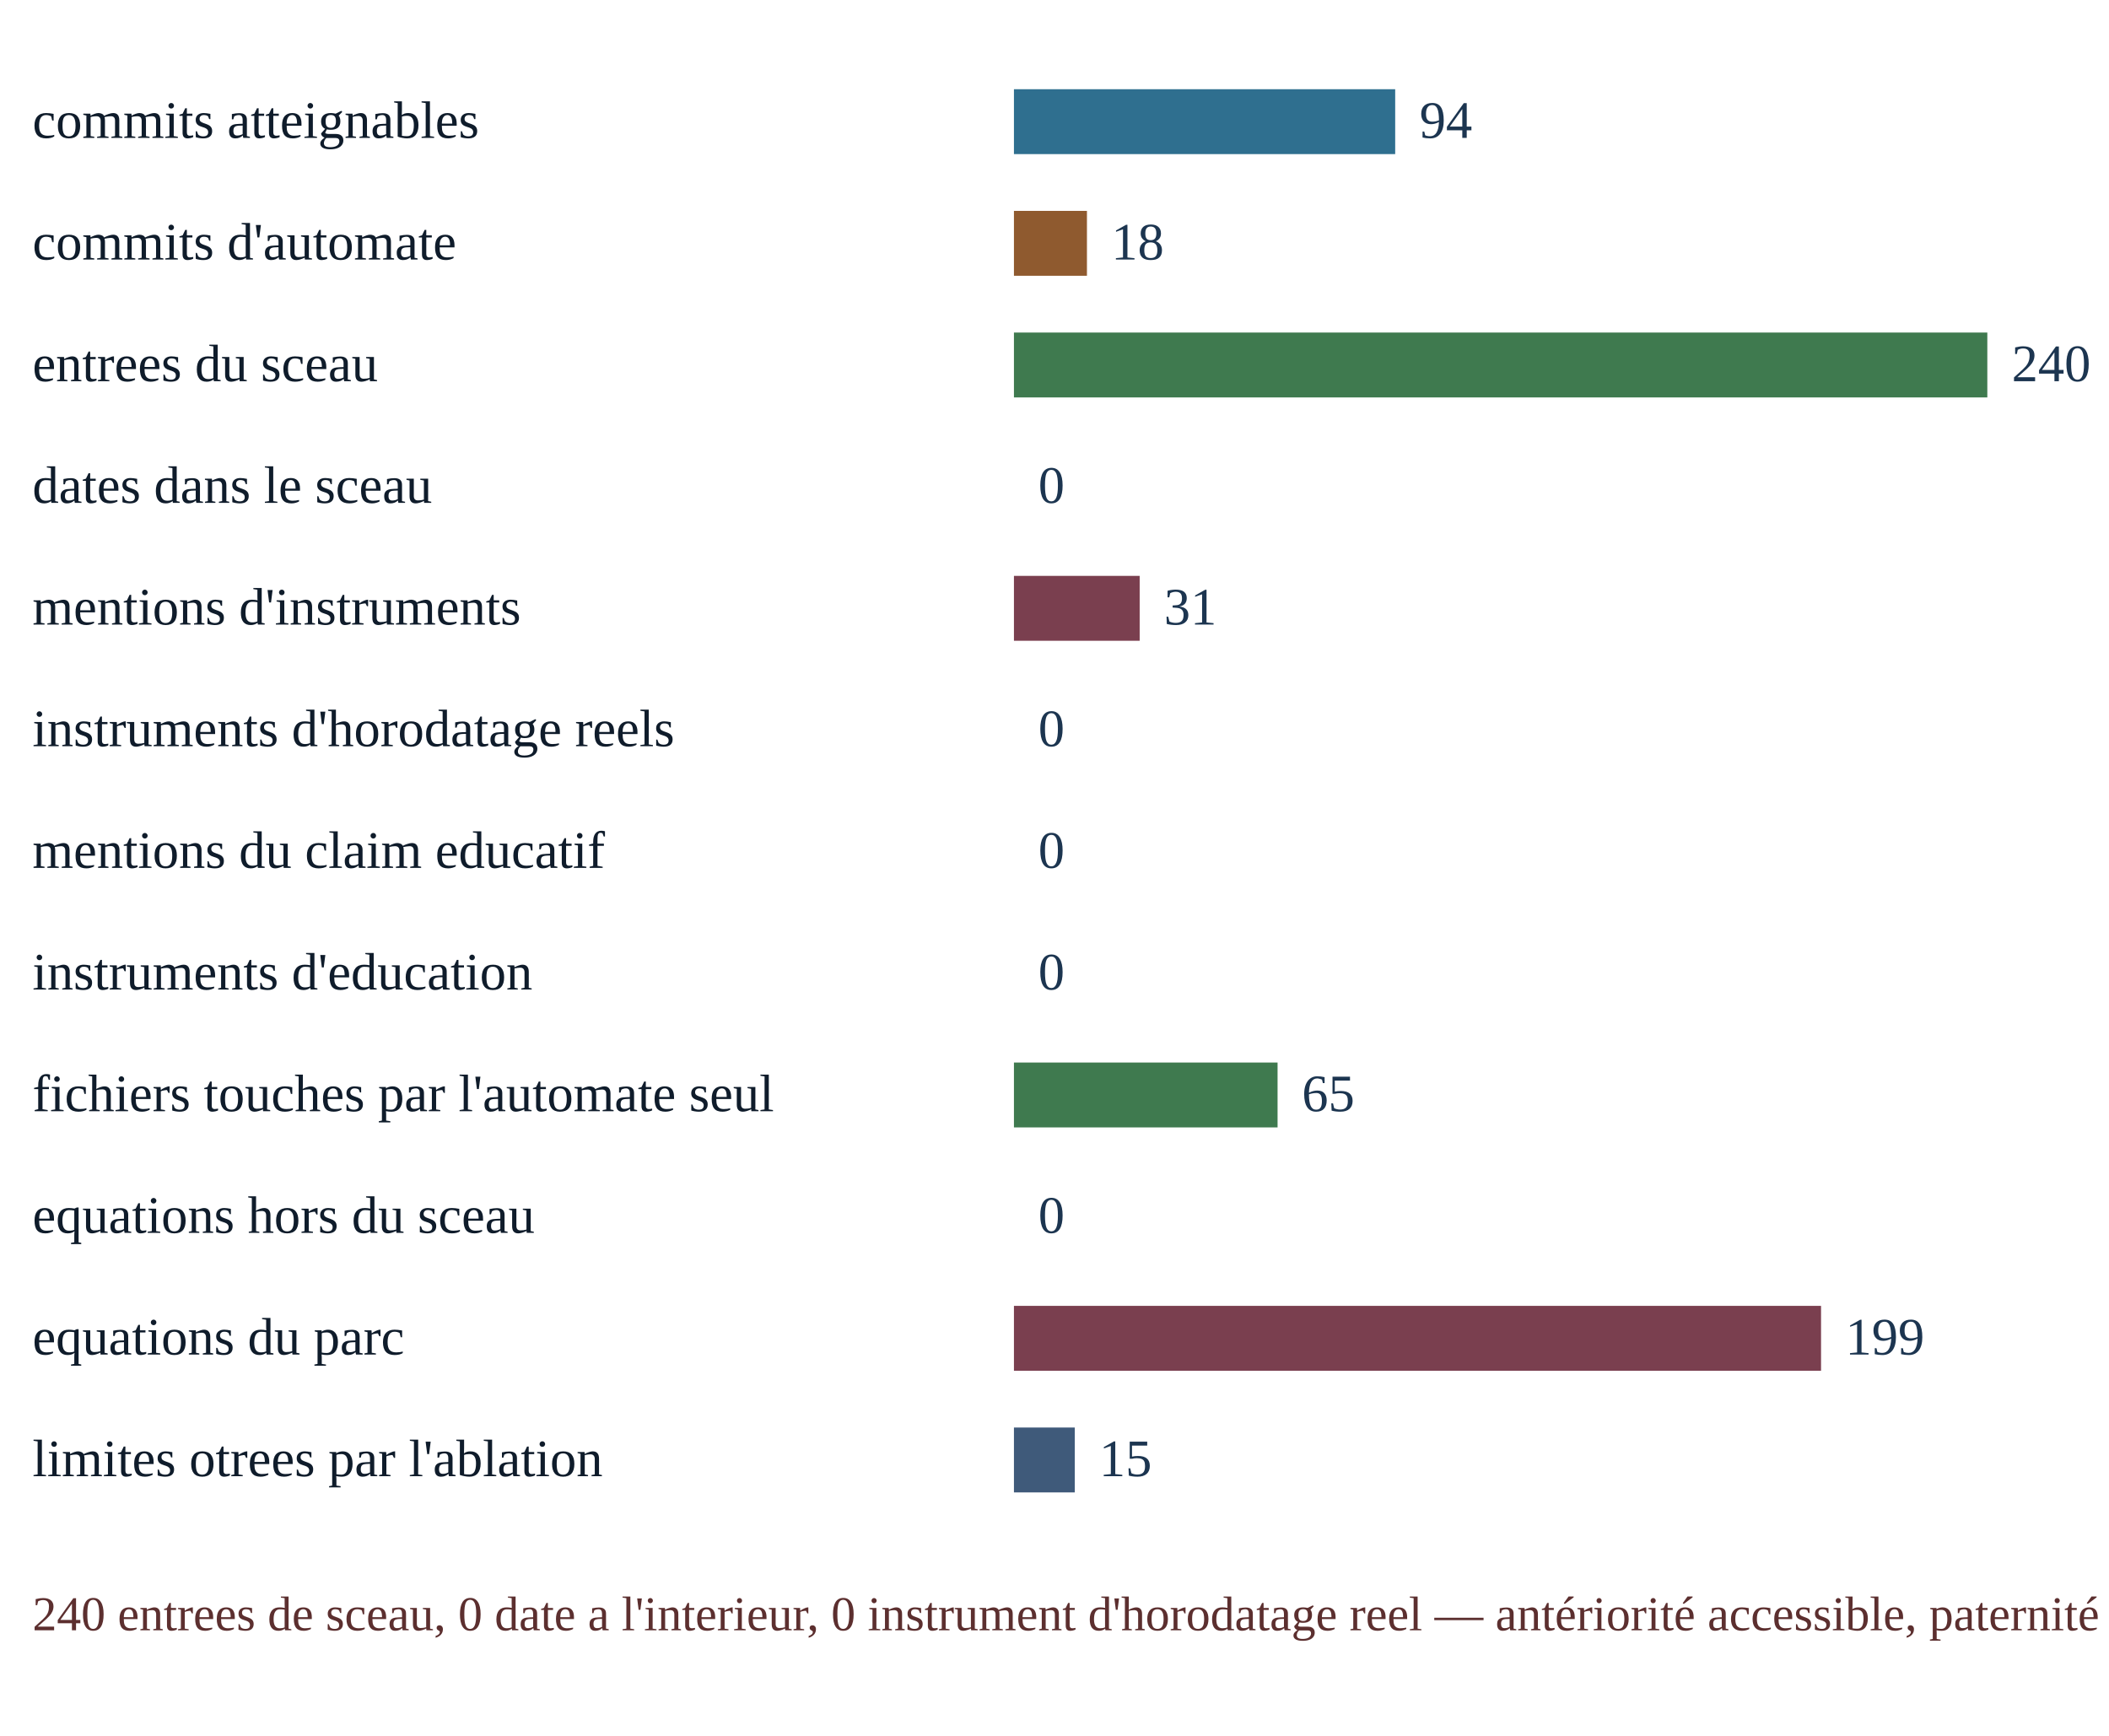
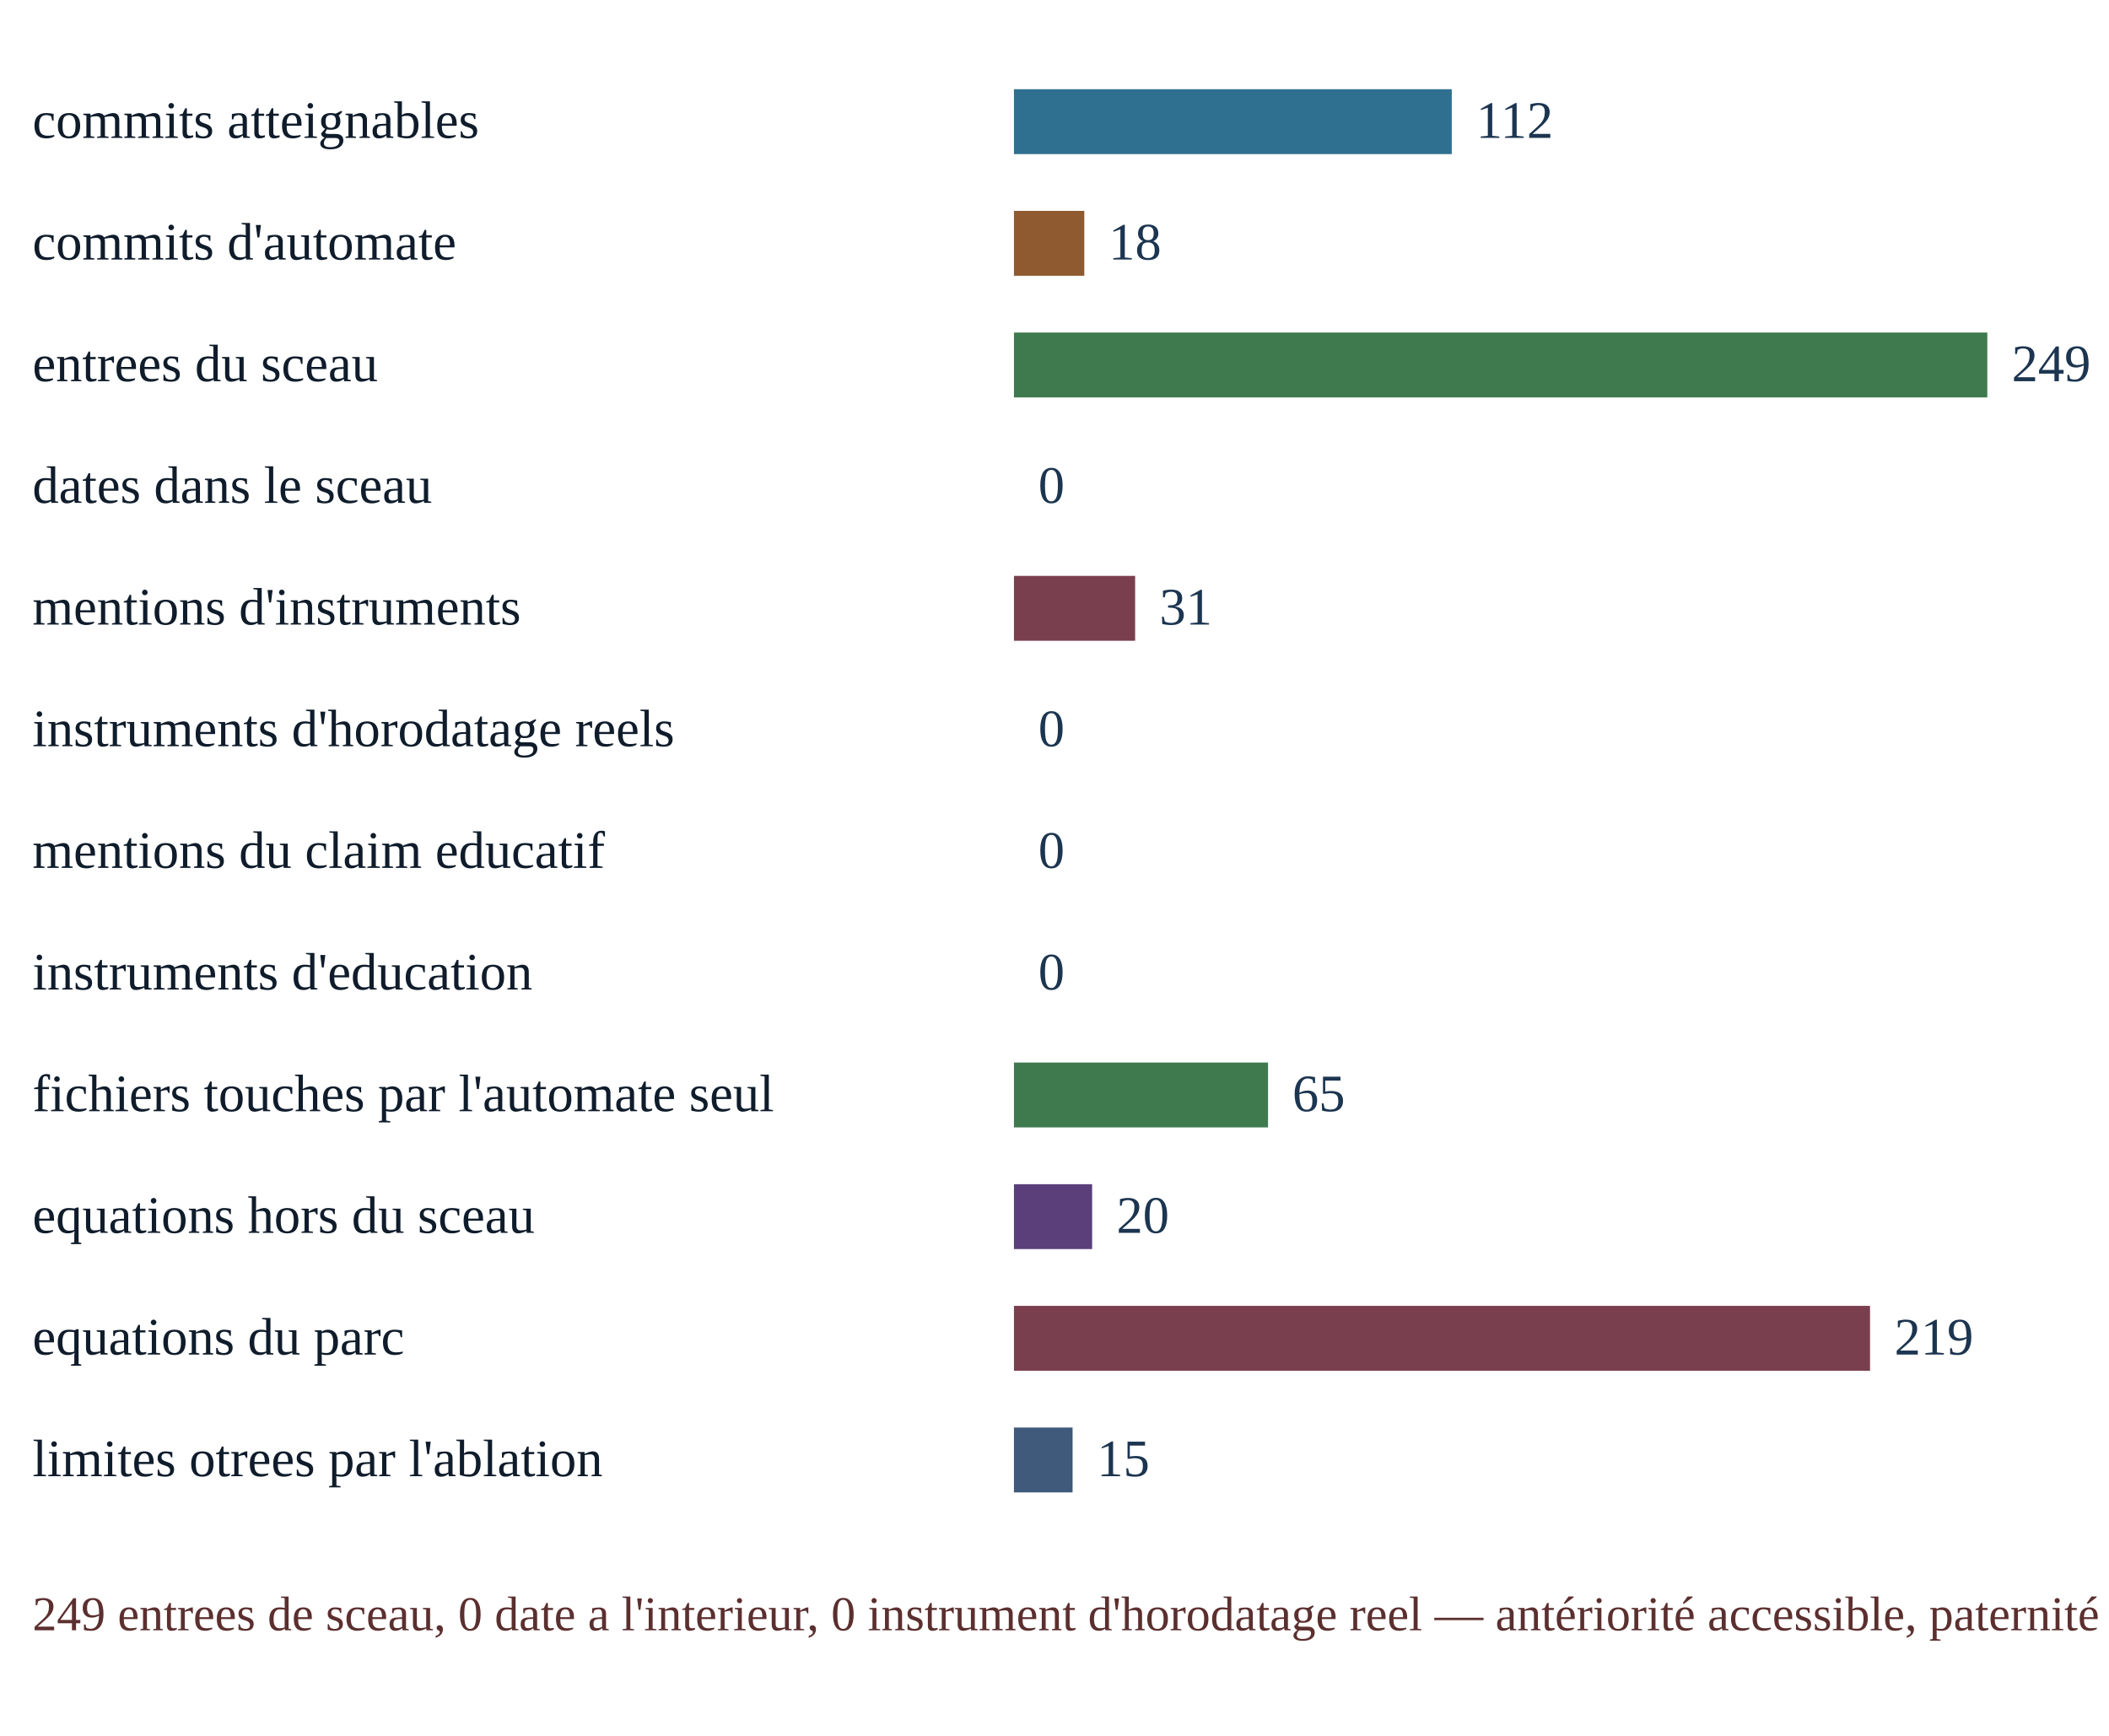
<svg xmlns="http://www.w3.org/2000/svg" width="520" height="428" viewBox="0 0 520 428">
-   <rect x="250" y="22" width="94.00" height="16" fill="#2f6f8f" data-libelle="commits atteignables" data-valeur="94" />
+   <rect x="250" y="22" width="107.95" height="16" fill="#2f6f8f" data-libelle="commits atteignables" data-valeur="112" />
  <text x="8" y="34" font-size="13" fill="#0f1c2b" xml:lang="fr">commits atteignables</text>
-   <text x="350.00" y="34" font-size="13" fill="#1c3550">94</text>
-   <rect x="250" y="52" width="18.00" height="16" fill="#8f5a2f" data-libelle="commits d'automate" data-valeur="18" />
+   <text x="363.95" y="34" font-size="13" fill="#1c3550">112</text>
+   <rect x="250" y="52" width="17.35" height="16" fill="#8f5a2f" data-libelle="commits d'automate" data-valeur="18" />
  <text x="8" y="64" font-size="13" fill="#0f1c2b" xml:lang="fr">commits d'automate</text>
-   <text x="274.00" y="64" font-size="13" fill="#1c3550">18</text>
-   <rect x="250" y="82" width="240.00" height="16" fill="#3f7a4f" data-libelle="entrees du sceau" data-valeur="240" />
+   <text x="273.35" y="64" font-size="13" fill="#1c3550">18</text>
+   <rect x="250" y="82" width="240.00" height="16" fill="#3f7a4f" data-libelle="entrees du sceau" data-valeur="249" />
  <text x="8" y="94" font-size="13" fill="#0f1c2b" xml:lang="fr">entrees du sceau</text>
-   <text x="496.00" y="94" font-size="13" fill="#1c3550">240</text>
+   <text x="496.00" y="94" font-size="13" fill="#1c3550">249</text>
  <rect x="250" y="112" width="0.00" height="16" fill="#5a3f7a" data-libelle="dates dans le sceau" data-valeur="0" />
  <text x="8" y="124" font-size="13" fill="#0f1c2b" xml:lang="fr">dates dans le sceau</text>
  <text x="256.00" y="124" font-size="13" fill="#1c3550">0</text>
-   <rect x="250" y="142" width="31.00" height="16" fill="#7a3f4f" data-libelle="mentions d'instruments" data-valeur="31" />
+   <rect x="250" y="142" width="29.88" height="16" fill="#7a3f4f" data-libelle="mentions d'instruments" data-valeur="31" />
  <text x="8" y="154" font-size="13" fill="#0f1c2b" xml:lang="fr">mentions d'instruments</text>
-   <text x="287.00" y="154" font-size="13" fill="#1c3550">31</text>
+   <text x="285.88" y="154" font-size="13" fill="#1c3550">31</text>
  <rect x="250" y="172" width="0.00" height="16" fill="#3f5a7a" data-libelle="instruments d'horodatage reels" data-valeur="0" />
  <text x="8" y="184" font-size="13" fill="#0f1c2b" xml:lang="fr">instruments d'horodatage reels</text>
  <text x="256.00" y="184" font-size="13" fill="#1c3550">0</text>
  <rect x="250" y="202" width="0.00" height="16" fill="#2f6f8f" data-libelle="mentions du claim educatif" data-valeur="0" />
  <text x="8" y="214" font-size="13" fill="#0f1c2b" xml:lang="fr">mentions du claim educatif</text>
  <text x="256.00" y="214" font-size="13" fill="#1c3550">0</text>
  <rect x="250" y="232" width="0.00" height="16" fill="#8f5a2f" data-libelle="instruments d'education" data-valeur="0" />
  <text x="8" y="244" font-size="13" fill="#0f1c2b" xml:lang="fr">instruments d'education</text>
  <text x="256.00" y="244" font-size="13" fill="#1c3550">0</text>
-   <rect x="250" y="262" width="65.00" height="16" fill="#3f7a4f" data-libelle="fichiers touches par l'automate seul" data-valeur="65" />
+   <rect x="250" y="262" width="62.65" height="16" fill="#3f7a4f" data-libelle="fichiers touches par l'automate seul" data-valeur="65" />
  <text x="8" y="274" font-size="13" fill="#0f1c2b" xml:lang="fr">fichiers touches par l'automate seul</text>
-   <text x="321.00" y="274" font-size="13" fill="#1c3550">65</text>
-   <rect x="250" y="292" width="0.00" height="16" fill="#5a3f7a" data-libelle="equations hors du sceau" data-valeur="0" />
+   <text x="318.65" y="274" font-size="13" fill="#1c3550">65</text>
+   <rect x="250" y="292" width="19.28" height="16" fill="#5a3f7a" data-libelle="equations hors du sceau" data-valeur="20" />
  <text x="8" y="304" font-size="13" fill="#0f1c2b" xml:lang="fr">equations hors du sceau</text>
-   <text x="256.00" y="304" font-size="13" fill="#1c3550">0</text>
-   <rect x="250" y="322" width="199.00" height="16" fill="#7a3f4f" data-libelle="equations du parc" data-valeur="199" />
+   <text x="275.28" y="304" font-size="13" fill="#1c3550">20</text>
+   <rect x="250" y="322" width="211.08" height="16" fill="#7a3f4f" data-libelle="equations du parc" data-valeur="219" />
  <text x="8" y="334" font-size="13" fill="#0f1c2b" xml:lang="fr">equations du parc</text>
-   <text x="455.00" y="334" font-size="13" fill="#1c3550">199</text>
-   <rect x="250" y="352" width="15.00" height="16" fill="#3f5a7a" data-libelle="limites otrees par l'ablation" data-valeur="15" />
+   <text x="467.08" y="334" font-size="13" fill="#1c3550">219</text>
+   <rect x="250" y="352" width="14.46" height="16" fill="#3f5a7a" data-libelle="limites otrees par l'ablation" data-valeur="15" />
  <text x="8" y="364" font-size="13" fill="#0f1c2b" xml:lang="fr">limites otrees par l'ablation</text>
-   <text x="271.00" y="364" font-size="13" fill="#1c3550">15</text>
-   <text x="8" y="402" font-size="12" fill="#5c2f2f" xml:lang="fr">240 entrees de sceau, 0 date a l'interieur, 0 instrument d'horodatage reel — antériorité accessible, paternité non instrumentée</text>
+   <text x="270.46" y="364" font-size="13" fill="#1c3550">15</text>
+   <text x="8" y="402" font-size="12" fill="#5c2f2f" xml:lang="fr">249 entrees de sceau, 0 date a l'interieur, 0 instrument d'horodatage reel — antériorité accessible, paternité non instrumentée</text>
</svg>
